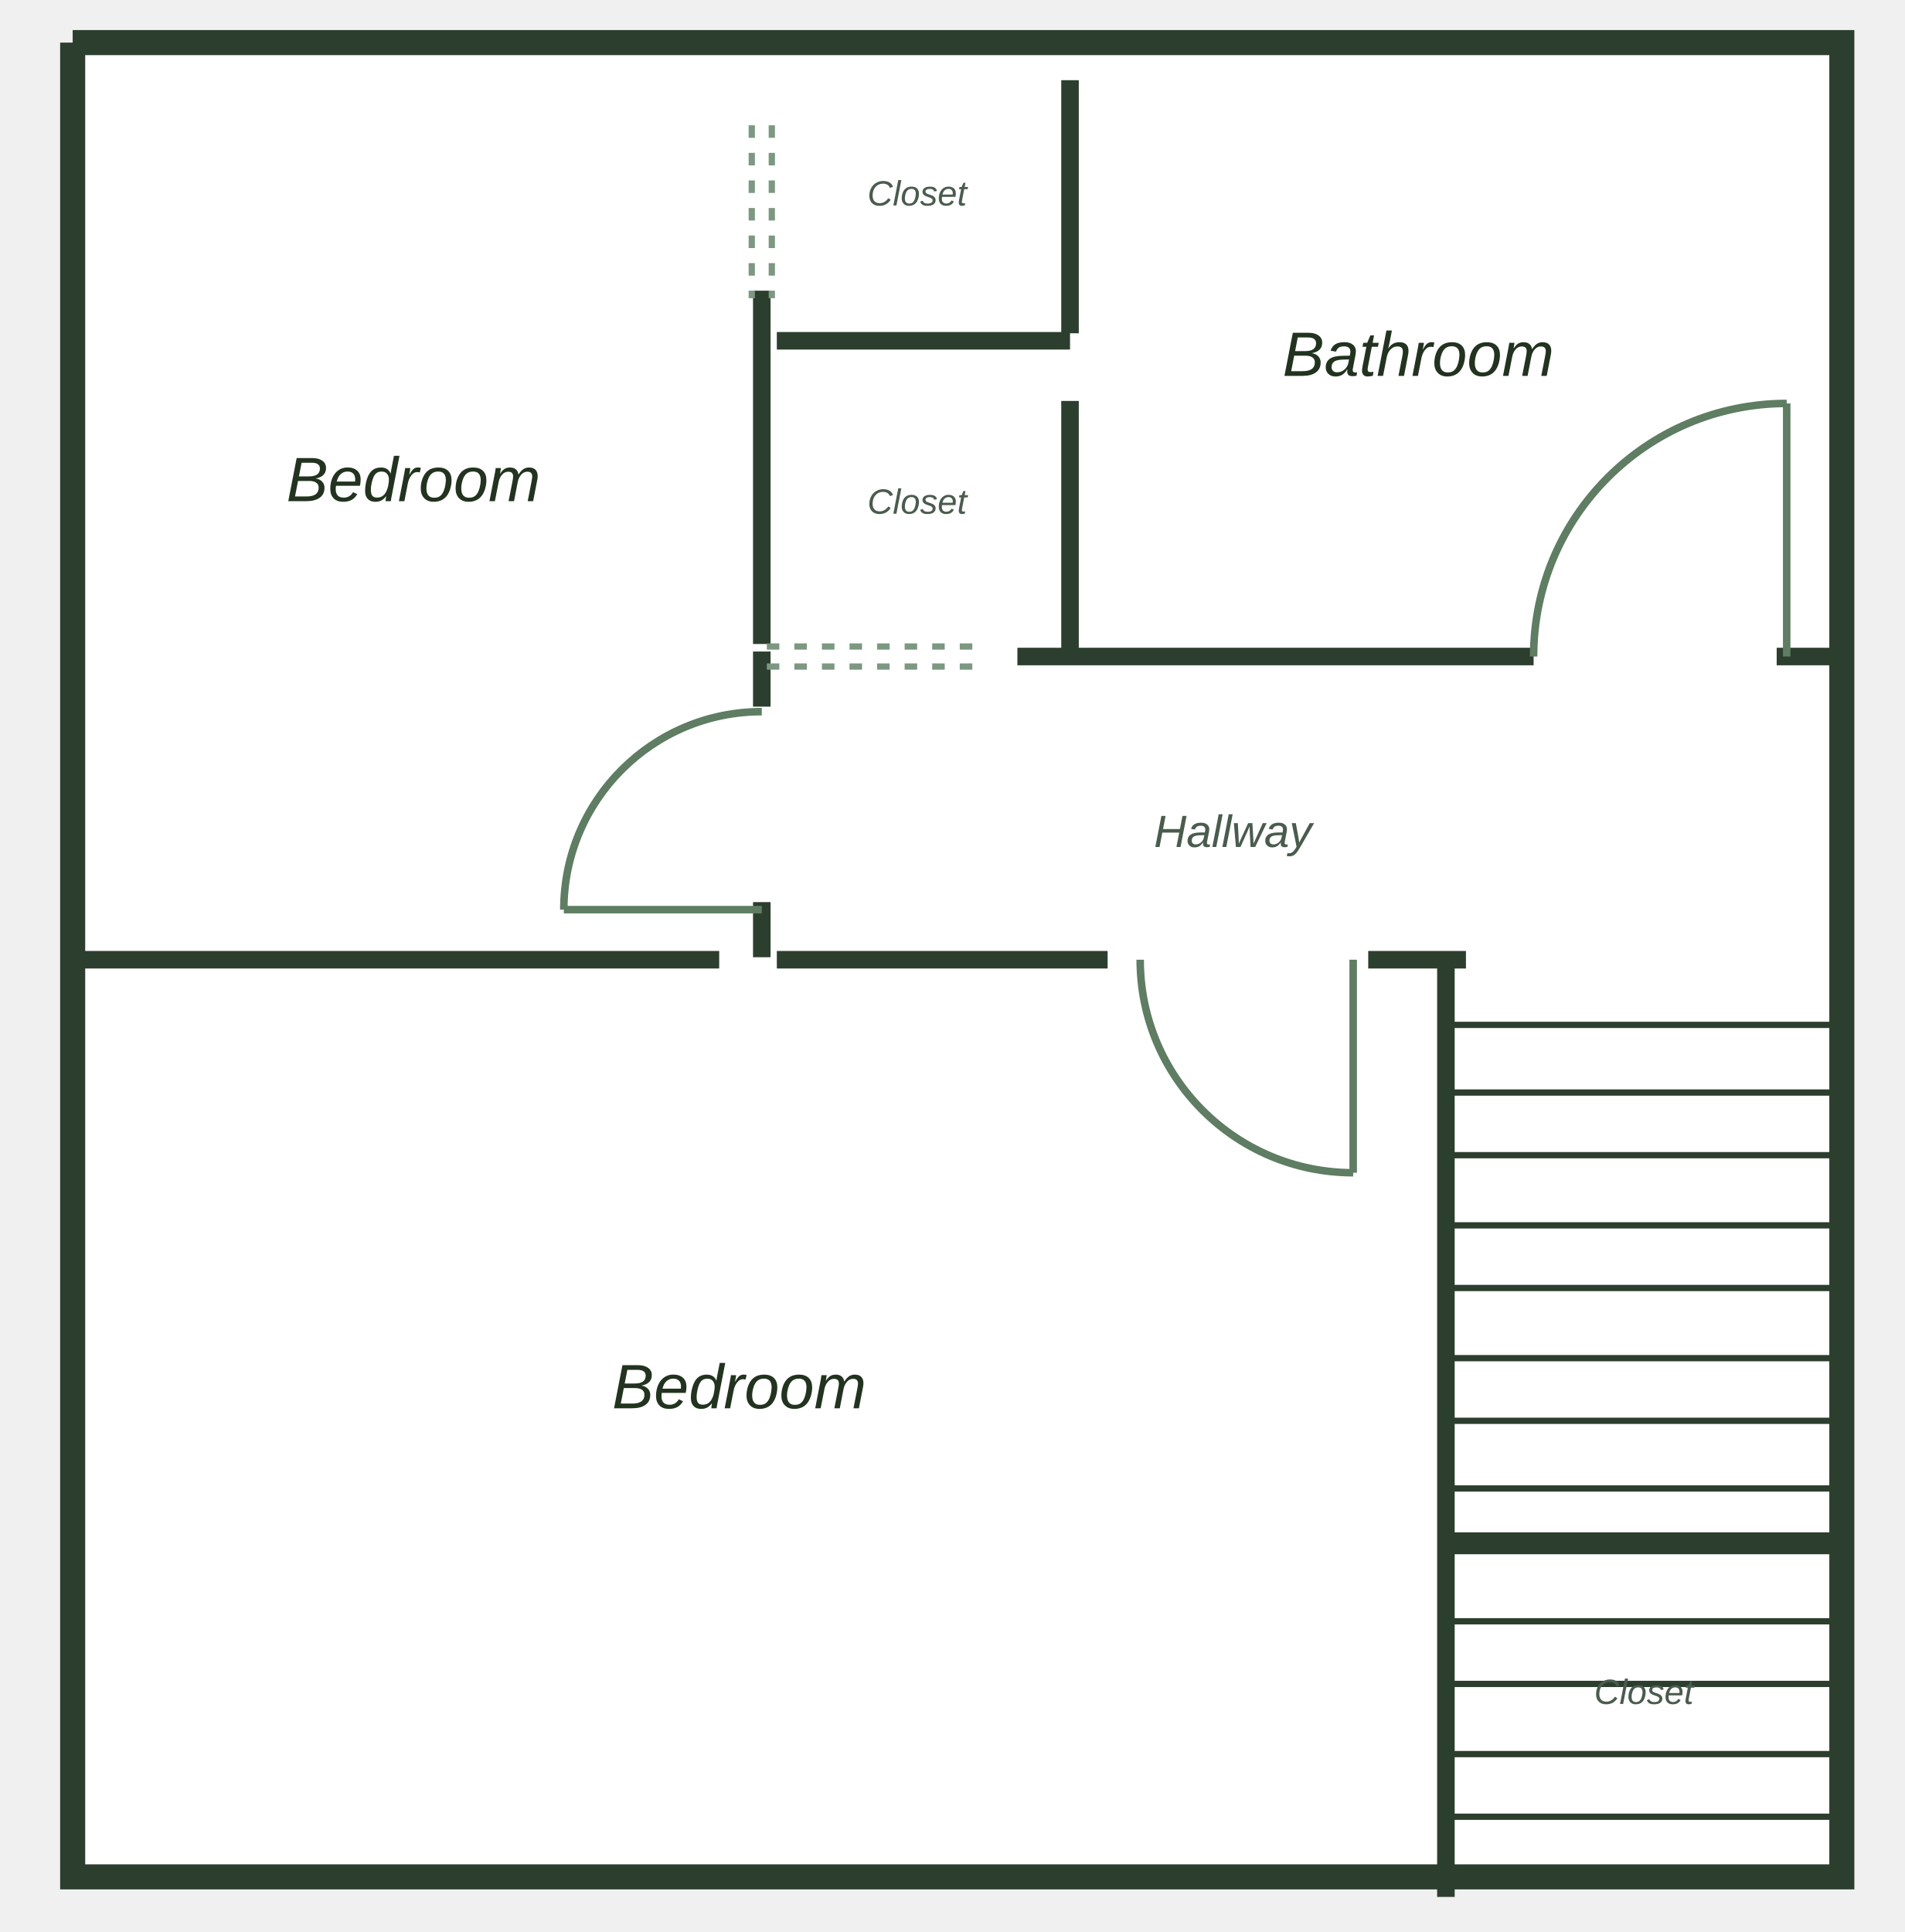
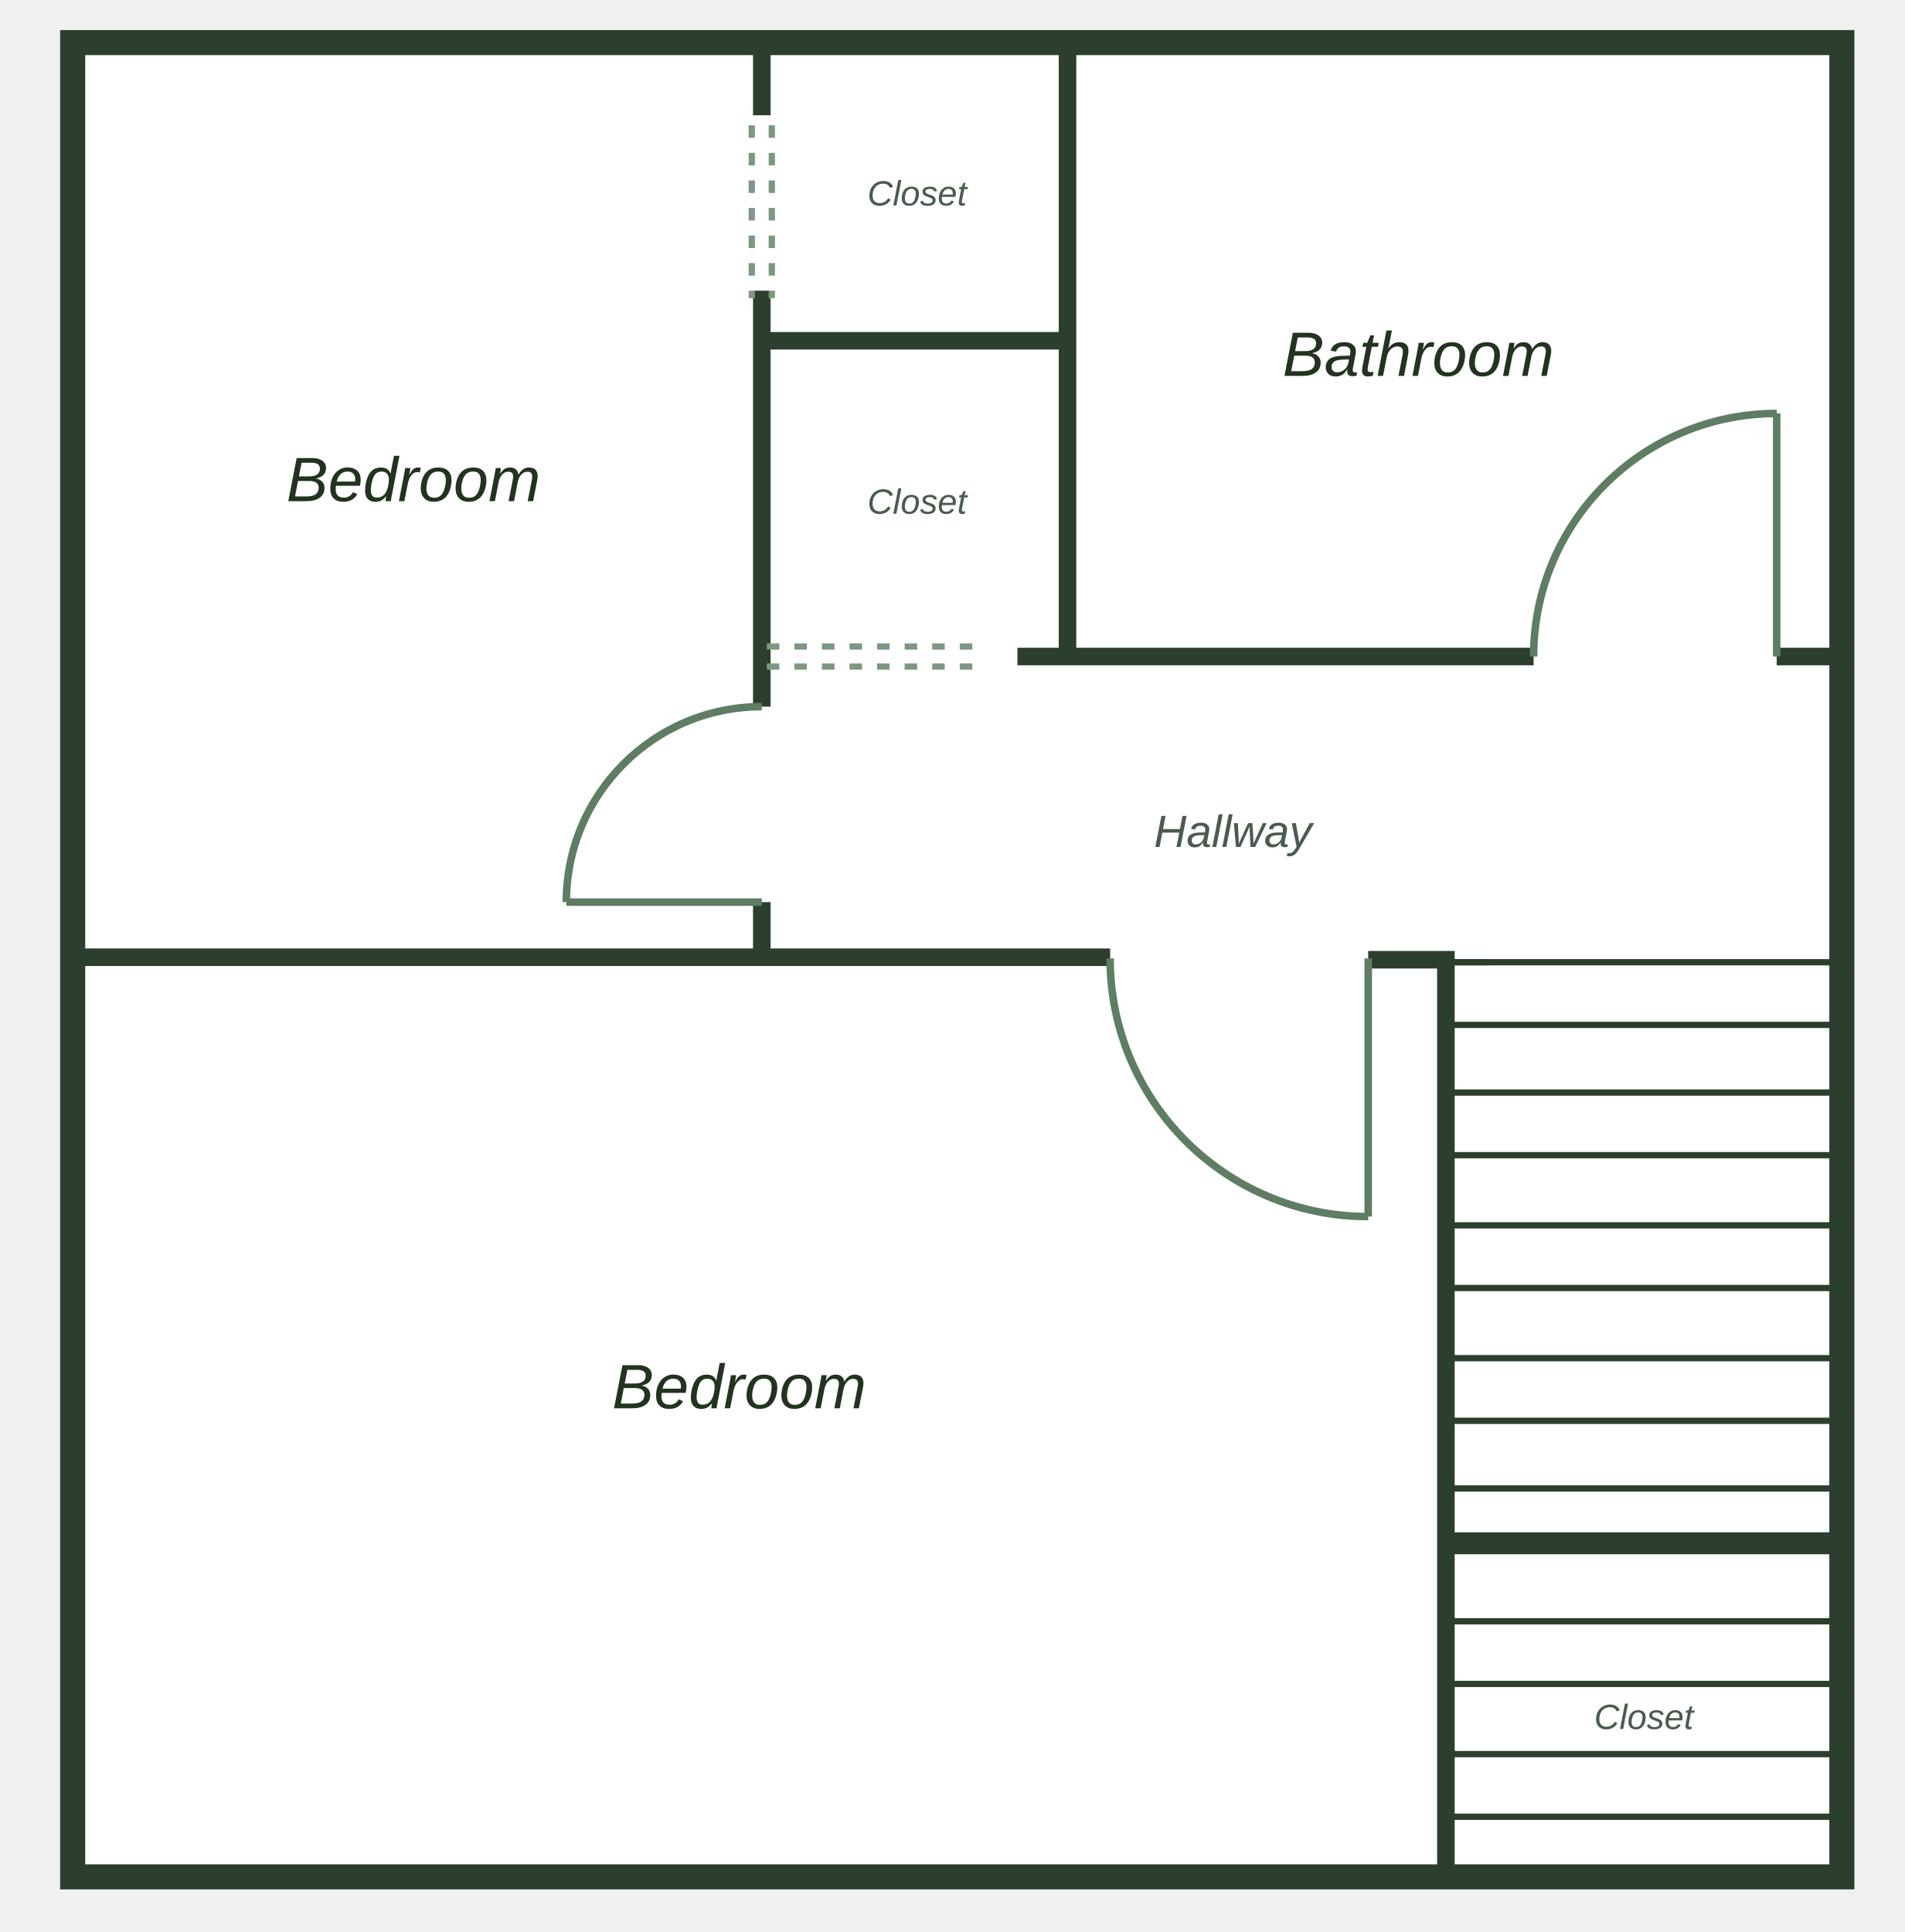
<svg xmlns="http://www.w3.org/2000/svg" width="760" height="771" viewBox="0 0 760 771" preserveAspectRatio="xMidYMid meet" role="img" aria-label="Leonard's Freehold two-bedroom townhouse upper-level floor plan: two bedrooms, bathroom, hallway, and closets">
  <defs>
    <style>
    .fp{fill:#FFFFFF}
    .w{fill:none;stroke:#2C3E2D;stroke-width:7;stroke-linecap:butt}
    .wo{fill:none;stroke:#2C3E2D;stroke-width:10;stroke-linecap:butt}
    .d{fill:none;stroke:#7C9880;stroke-width:2.5;stroke-dasharray:5 6}
    .arc{fill:none;stroke:#5E7D63;stroke-width:3}
    .win{fill:none;stroke:#2C3E2D;stroke-width:2.5}
    .st{fill:none;stroke:#2C3E2D;stroke-width:2.5}
    .rm{fill:#22331F;font-family:'Helvetica Neue',Arial,sans-serif;font-size:25px;font-style:italic;text-anchor:middle}
    .cl{fill:#4A5C4D;font-family:'Helvetica Neue',Arial,sans-serif;font-size:18px;font-style:italic;text-anchor:middle}
    .sm{fill:#4A5C4D;font-family:'Helvetica Neue',Arial,sans-serif;font-size:14px;font-style:italic;text-anchor:middle}
  </style>
  </defs>
  <rect class="fp" x="29" y="17" width="706" height="732" />
-   <path class="w" d="M304,116 V257 M304,260 V282 M304,360 V382 M427,32 V133 M427,160 V263 M577,385 V757 M310,136 H427 M406,262 H612 M709,262 H735 M27,383 H287 M310,383 H442 M546,383 H585 M576,615 H737" />
-   <path class="arc" d="M713,262 V161 M612,262 A101,101 0 0 1 713,161" />
-   <path class="arc" d="M304,363 H225 M304,284 A79,79 0 0 0 225,363" />
-   <path class="arc" d="M540,383 V468 M455,383 A85,85 0 0 0 540,468" />
+   <path class="w" d="M304,136 L426,136 M406,262 L612,262 M709,262 L735,262 M29,382 L443,382 M546,383 L577,383 L577,749 M577,615 L735,615 M304,17 L304,46 M304,116 L304,282 M304,360 L304,382 M426,17 L426,262" />
+   <path class="arc" d="M709,262 V165 M612,262 A97,97 0 0 1 709,165" />
+   <path class="arc" d="M304,360 H226 M304,282 A78,78 0 0 0 226,360" />
+   <path class="arc" d="M546,382.5 V485.5 M443,382.5 A103,103 0 0 0 546,485.5" />
  <path class="d" d="M300,50 V119 M308,50 V119 M306,258 H393 M306,266 H393" />
-   <path class="st" d="M577,388 V600 M735,388 V600 M577,409 H735 M577,436 H735 M577,461 H735 M577,489 H735 M577,514 H735 M577,542 H735 M577,567 H735 M577,594 H735" />
-   <path class="st" d="M577,617 V749 M735,617 V749 M577,619 H735 M577,647 H735 M577,672 H735 M577,700 H735 M577,725 H735 M577,747 H735" />
+   <path class="st" d="M577,382 V615 M735,382 V615 M577,384 H735 M577,409 H735 M577,436 H735 M577,461 H735 M577,489 H735 M577,514 H735 M577,542 H735 M577,567 H735 M577,594 H735" />
+   <path class="st" d="M577,615 V749 M735,615 V749 M577,619 H735 M577,647 H735 M577,672 H735 M577,700 H735 M577,725 H735 M577,747 H735" />
  <path class="st" d="M735,219 V279 M735,219 V279" />
-   <path class="wo" d="M29,17 H735 V749 H29 V17" />
+   <path class="st" d="M572,384.0 H594" />
+   <path class="wo" d="M29,17 H735 V749 H29 V17 H39" />
  <text class="rm" x="165" y="200">Bedroom</text>
  <text class="rm" x="566" y="150">Bathroom</text>
  <text class="rm" x="295" y="562">Bedroom</text>
  <text class="cl" x="492" y="338">Hallway</text>
  <text class="sm" x="366" y="82">Closet</text>
  <text class="sm" x="366" y="205">Closet</text>
-   <text class="sm" x="656" y="680">Closet</text>
+   <text class="sm" x="656" y="690">Closet</text>
</svg>
